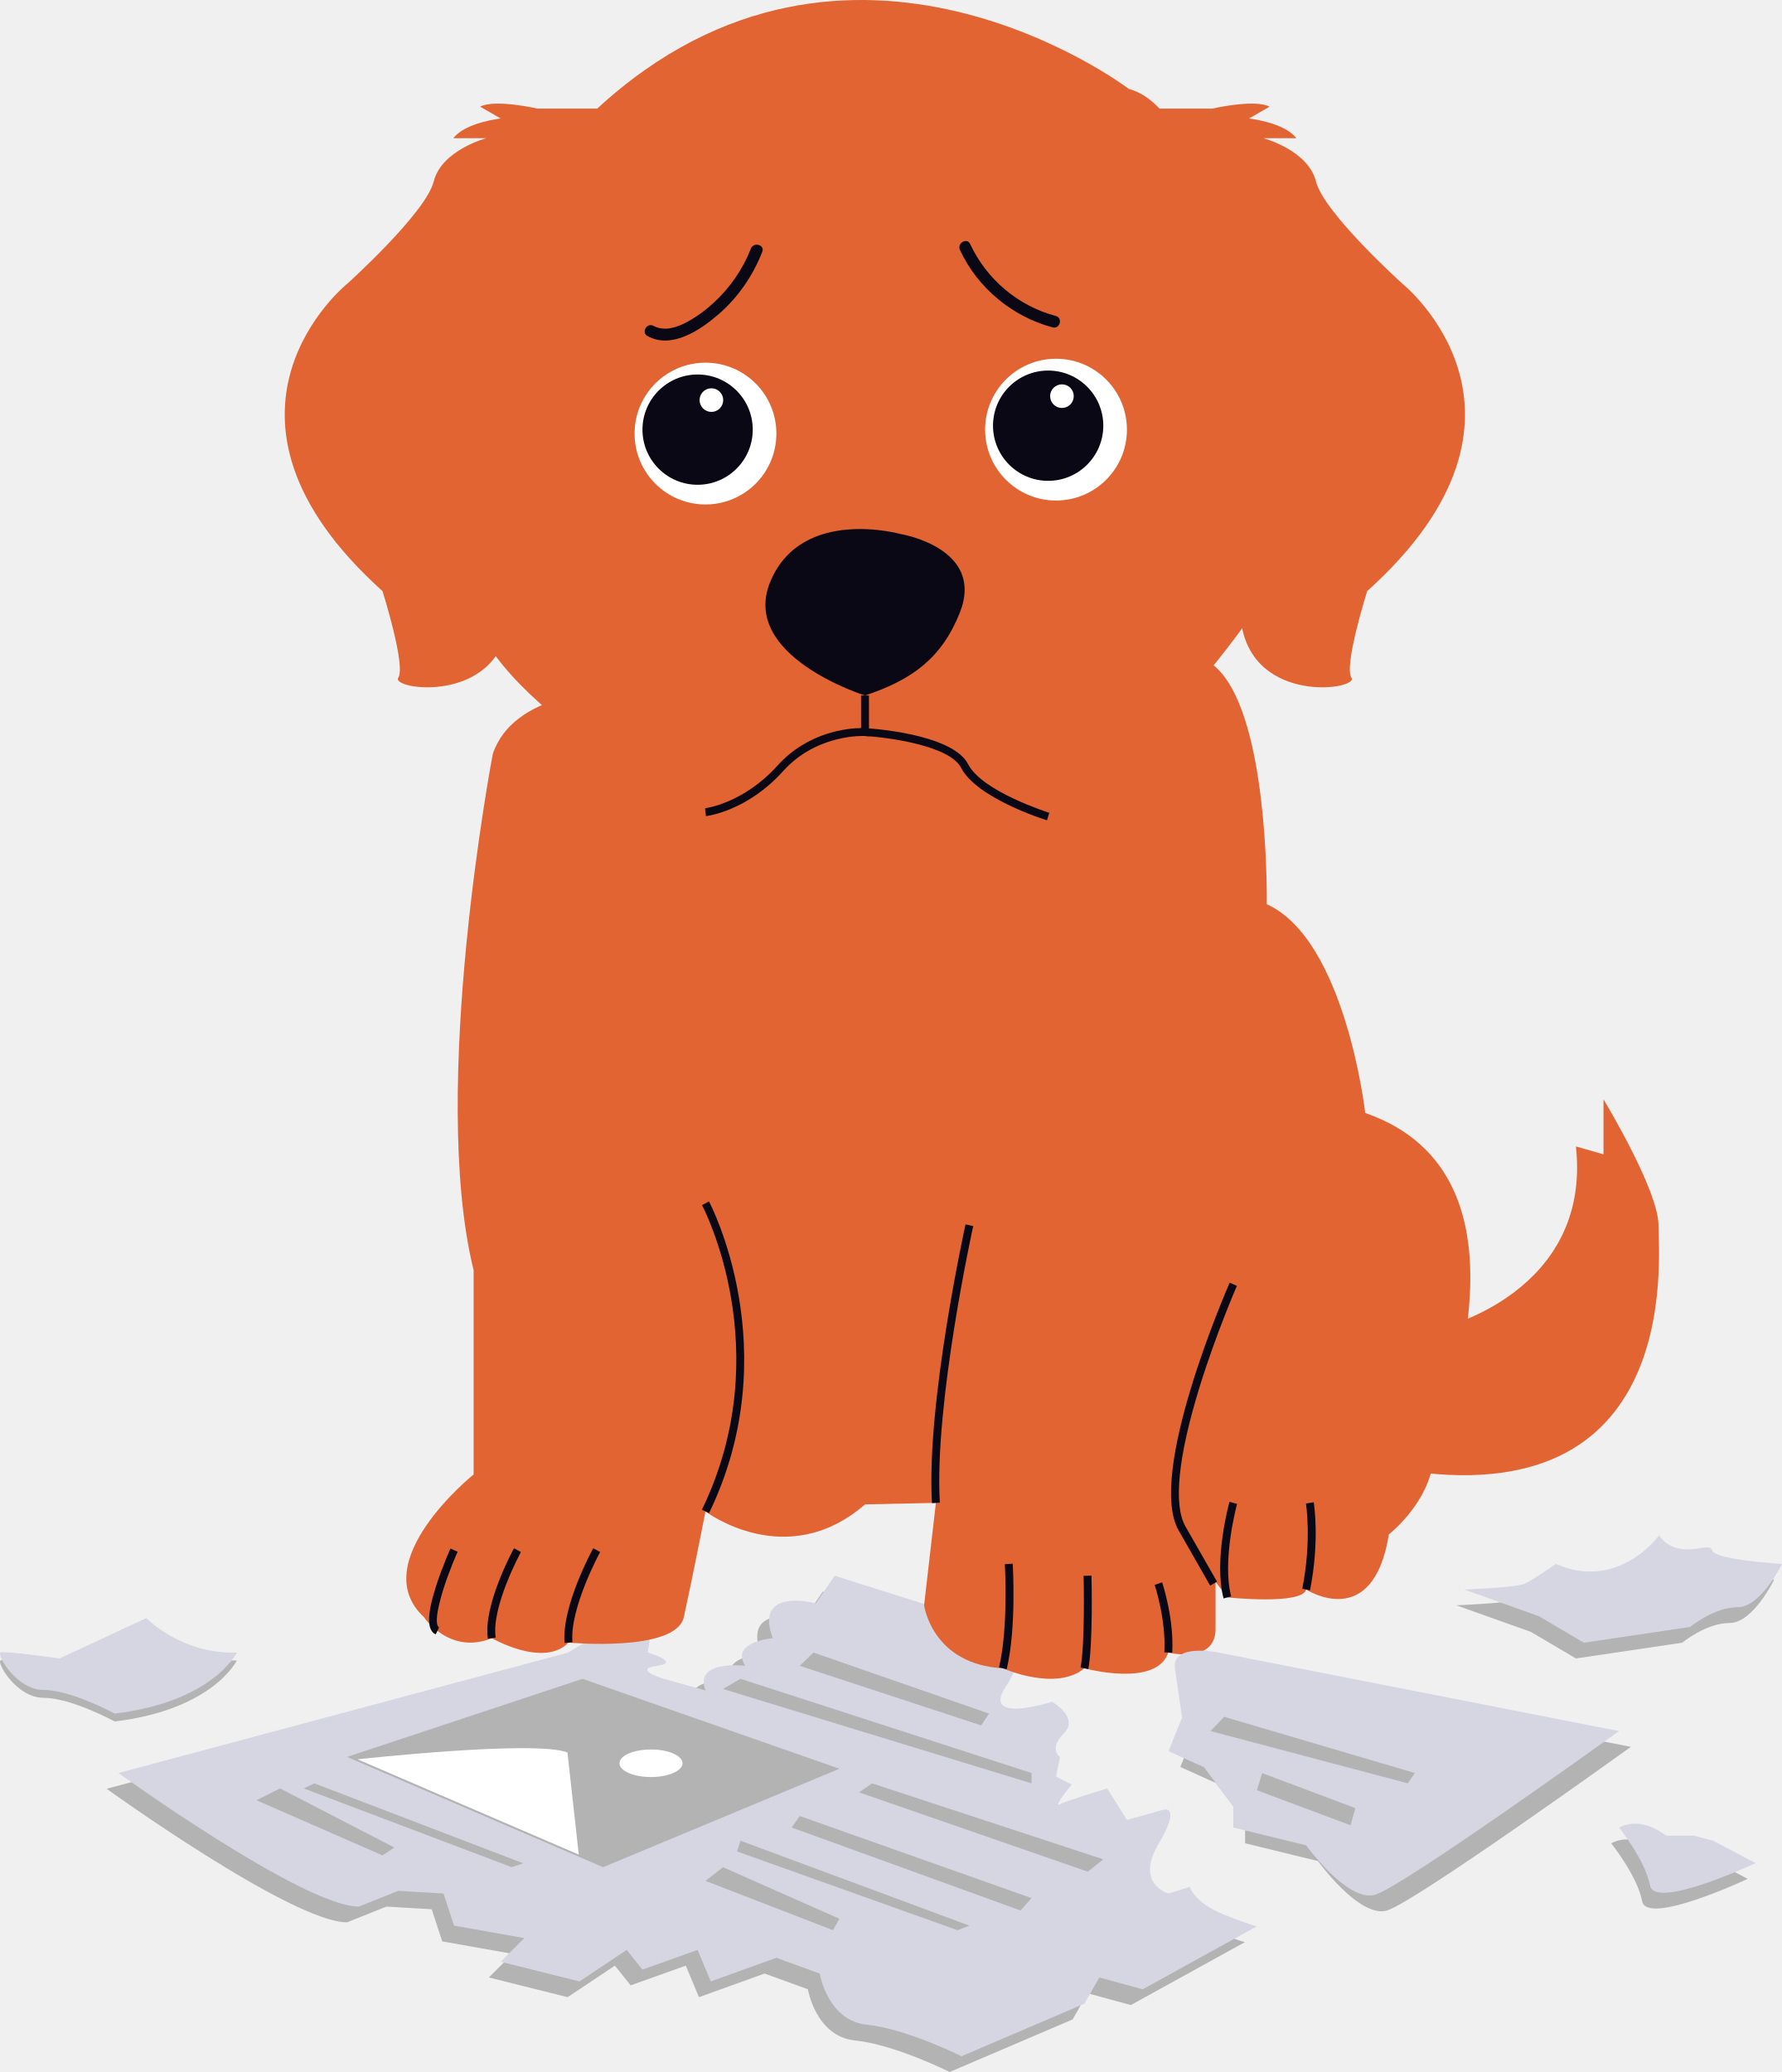
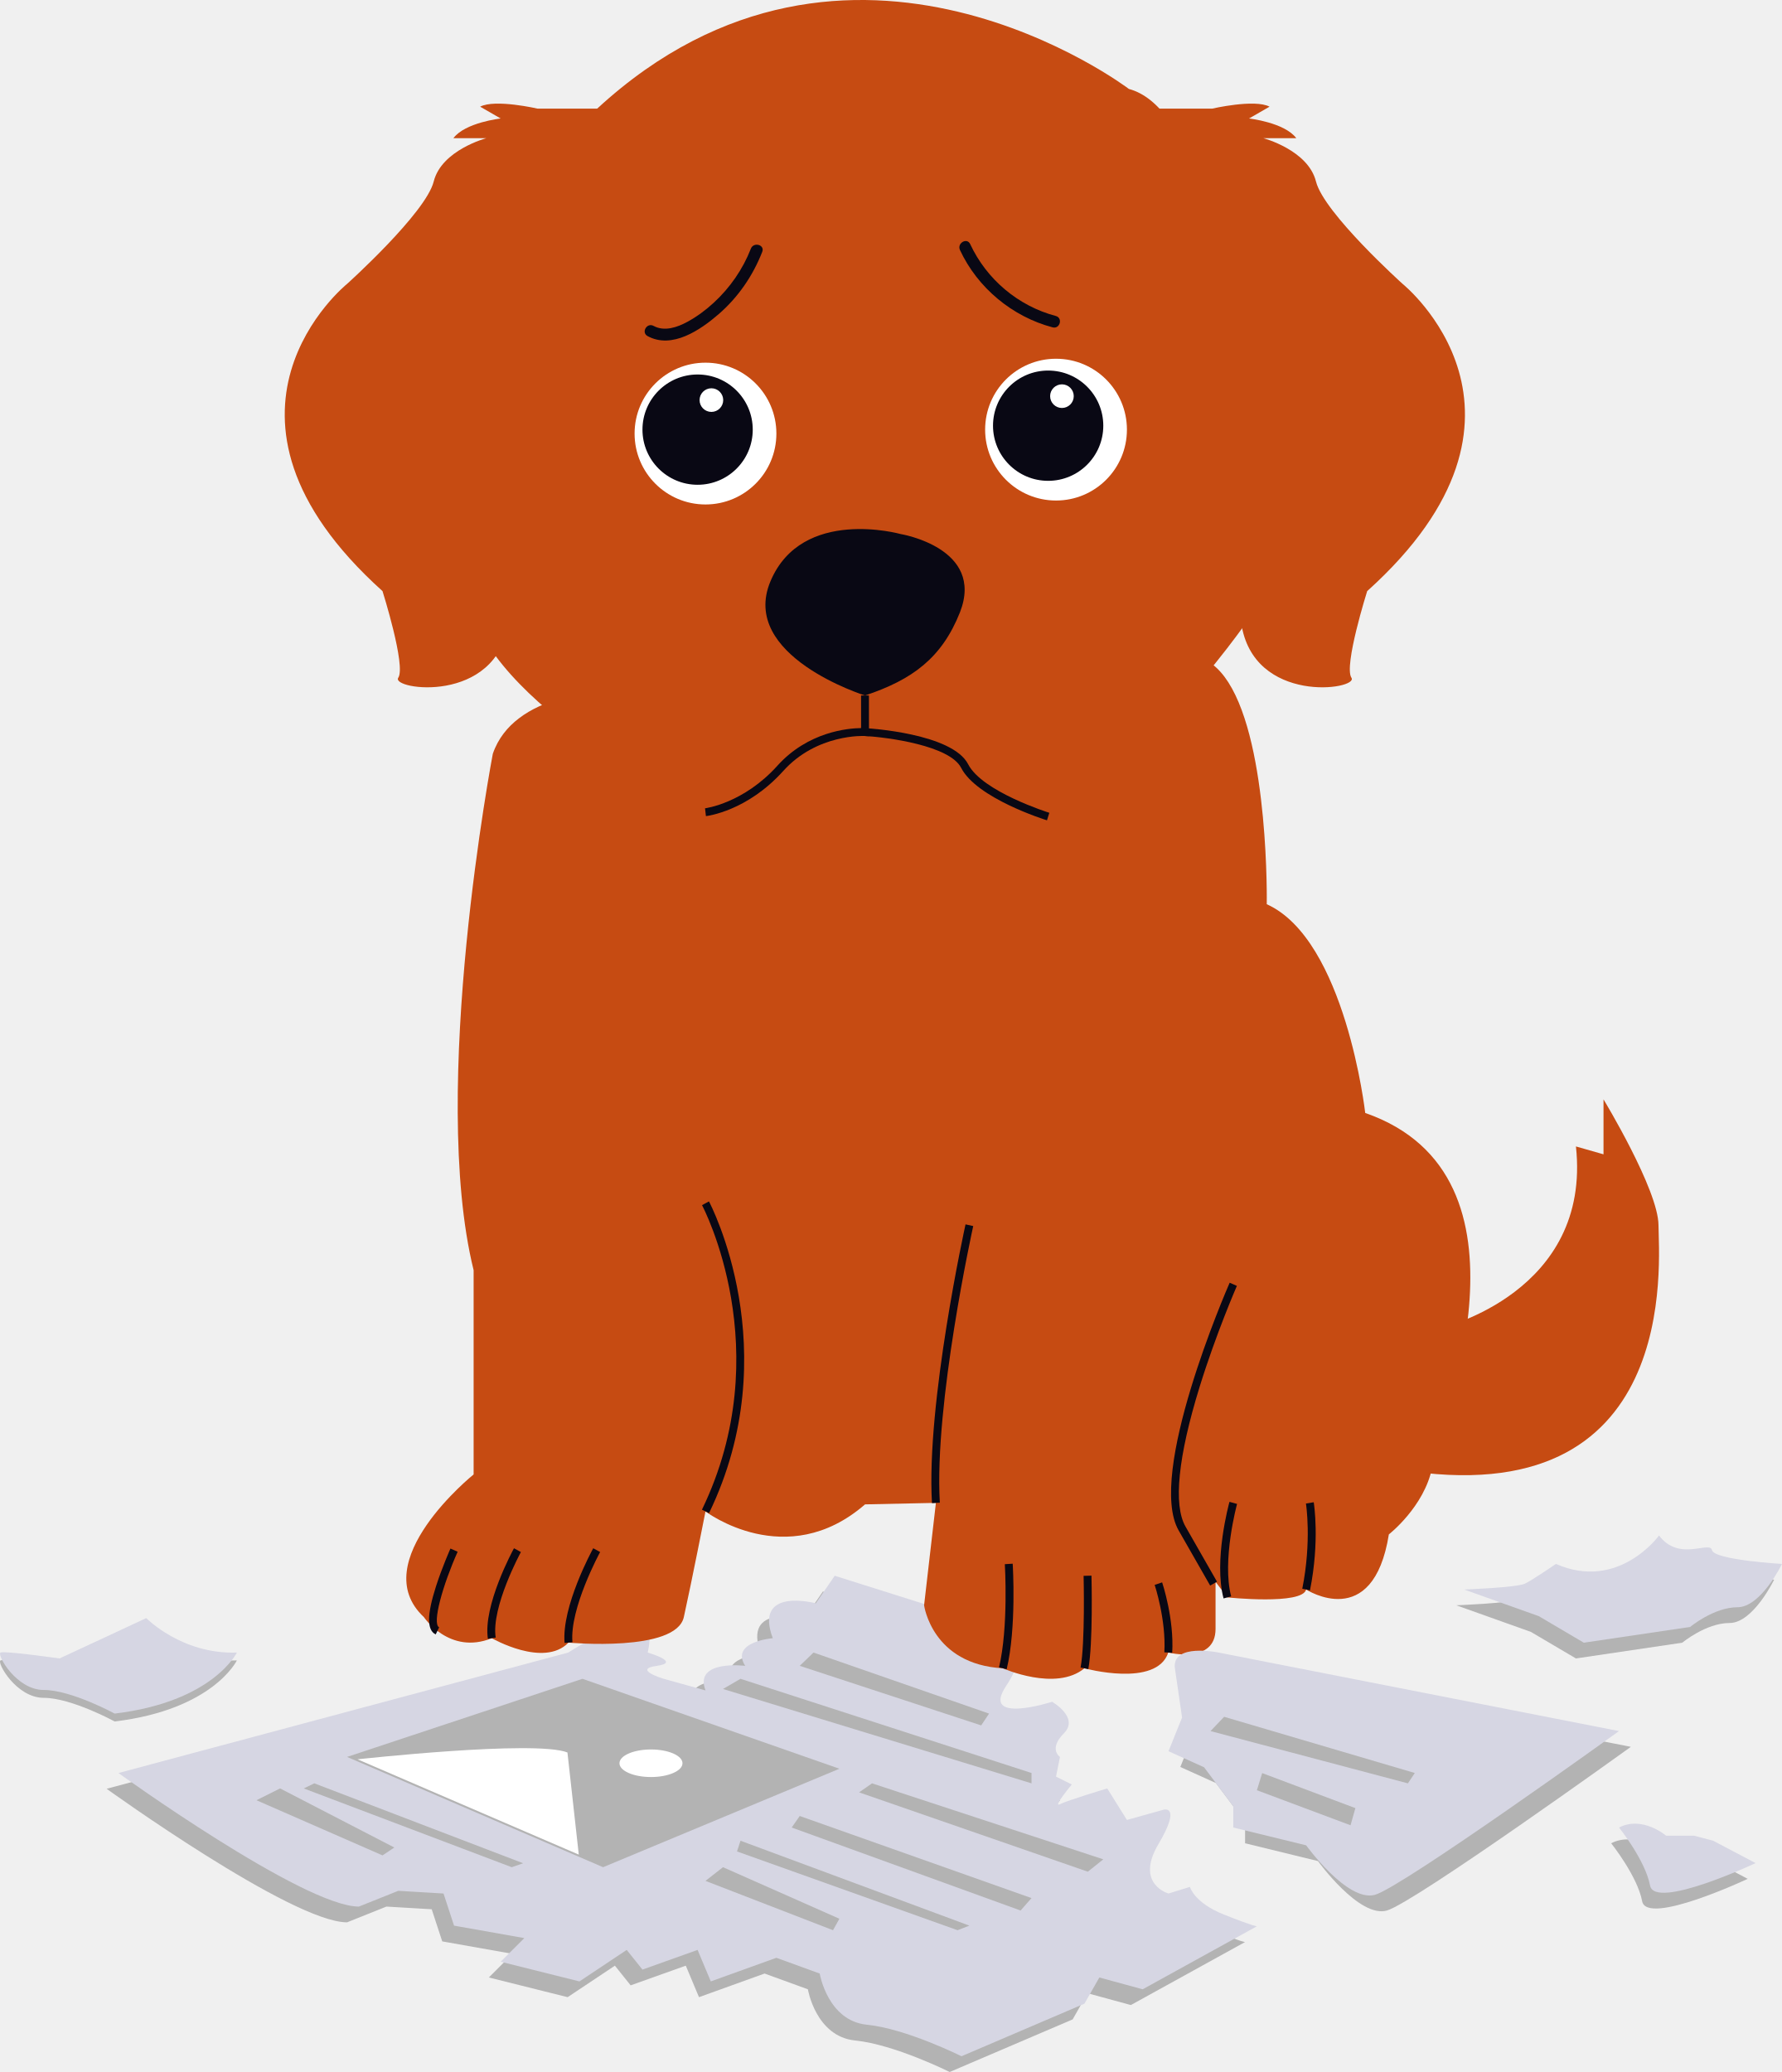
<svg xmlns="http://www.w3.org/2000/svg" width="645.278" height="750.325" viewBox="0 0 645.278 750.325" role="img" artist="Katerina Limpitsouni" source="https://undraw.co/">
  <path d="M38.61,647.762s67.097,48.366,87.065,48.366l14.262-5.705,16.389.969,3.811,11.635,25.439,4.512-8.557,8.557,28.525,7.131,17.115-11.41,5.705,7.131,19.967-7.131,4.777,11.41,23.748-8.557,15.689,5.705s2.852,17.115,17.115,18.541c14.262,1.426,34.23,11.41,34.23,11.41l44.52-19.043,5.399-9.482,15.689,4.279,41.361-22.82s-.918.126-11.869-4.216c-10.951-4.342-12.377-10.047-12.377-10.047l-7.764,2.395s-12.227-3.389-3.658-17.867c8.57-14.479,1.829-12.466,1.829-12.466l-13.227,3.692-7.131-11.41s-14.262,4.279-17.115,5.705,4.279-7.131,4.279-7.131l-5.705-2.852,1.426-7.131s-4.279-2.852,1.426-8.557-4.279-11.41-4.279-11.41c0,0-26.104,8.405-16.618-5.781,9.486-14.186,1.211-19.887,1.211-19.887l-63.301-19.972-6.866,9.984s-22.586-6.121-15.572,12.628c0,0-15.55,1.278-9.973,10.014,0,0-18.669-2.355-14.39,8.896l-15.112-4.201s-11.54-3.447-2.493-4.695-3.324-4.814-3.324-4.814c0,0,4.047-15.689-7.479-11.053-11.526,4.635-21.268,11.053-21.268,11.053l-162.898,43.627Z" fill="#b3b3b3" />
  <path d="M42.888,642.057s67.097,48.366,87.065,48.366l14.262-5.705,16.389.969,3.811,11.635,25.439,4.512-8.557,8.557,28.525,7.131,17.115-11.41,5.705,7.131,19.967-7.131,4.777,11.41,23.748-8.557,15.689,5.705s2.852,17.115,17.115,18.541,34.23,11.41,34.23,11.41l44.52-19.043,5.399-9.482,15.689,4.279,41.361-22.82s-.918.126-11.869-4.216-12.377-10.047-12.377-10.047l-7.764,2.395s-12.227-3.389-3.658-17.867c8.57-14.479,1.829-12.466,1.829-12.466l-13.227,3.692-7.131-11.41s-14.262,4.279-17.115,5.705c-2.852,1.426,4.279-7.131,4.279-7.131l-5.705-2.852,1.426-7.131s-4.279-2.852,1.426-8.557-4.279-11.41-4.279-11.41c0,0-26.104,8.405-16.618-5.781,9.486-14.186,1.211-19.887,1.211-19.887l-63.301-19.972-6.866,9.984s-22.586-6.121-15.572,12.628c0,0-15.55,1.278-9.973,10.014,0,0-18.669-2.355-14.39,8.896l-15.112-4.201s-11.54-3.447-2.493-4.695c9.047-1.248-3.324-4.814-3.324-4.814,0,0,4.047-15.689-7.479-11.053-11.526,4.635-21.268,11.053-21.268,11.053l-162.898,43.627Z" fill="#d6d6e3" />
-   <path d="M522.171,480.765s54.197-12.836,48.492-65.607l9.984,2.852v-19.895s19.851,32.731,19.909,45.568c.058,12.836,8.615,105.542-94.074,88.427l15.689-51.345Z" fill="#e16432" />
-   <path d="M229.79,38.629l-13.549.713h-21.565s-15.399-3.566-20.807-.713l7.428,4.279s-12.836,1.426-17.115,7.131h11.936s-16.215,4.279-19.067,15.689c-2.852,11.41-31.377,37.082-31.377,37.082,0,0-58.476,47.066,12.836,111.247,0,0,8.557,27.099,5.705,31.377s35.656,9.984,39.935-19.967c4.279-29.951,12.836-92.706,12.836-99.837s18.541-51.345,18.541-51.345" fill="#e16432" />
-   <path d="M403.792,38.629l13.549.713h21.565s15.399-3.566,20.807-.713l-7.428,4.279s12.836,1.426,17.115,7.131h-11.936s16.215,4.279,19.067,15.689c2.852,11.41,31.377,37.082,31.377,37.082,0,0,58.476,47.066-12.836,111.247,0,0-8.557,27.099-5.705,31.377,2.852,4.279-35.656,9.984-39.935-19.967-4.279-29.951-12.836-92.706-12.836-99.837s-18.541-51.345-18.541-51.345" fill="#e16432" />
-   <path d="M518.608,531.395c-2.852,14.262-15.689,24.246-15.689,24.246-5.705,35.656-29.951,19.967-29.951,19.967-1.426,5.705-28.525,2.852-28.525,2.852l-4.279-5.634v17.044c0,12.836-17.115,8.557-17.115,8.557-4.279,12.836-30.365,5.705-30.365,5.705-10.383,8.557-29.537,0-29.537,0-25.672-1.426-28.525-22.82-28.525-22.82l4.279-37.082-25.658.542c-28.525,24.774-57.777,2.553-57.777,2.553,0,0-4.992,25.43-7.844,38.266-2.852,12.836-41.761,9.242-41.761,9.242-8.956,9.242-27.769-1.598-27.769-1.598-15.346,6.204-24.603-7.644-24.603-7.644-21.394-19.967,18.013-51.659,18.013-51.659v-73.965c-16.217-65.736,6.946-186.981,6.946-186.981,1.911-5.619,5.419-9.77,9.399-12.808,9.314-7.174,21.208-8.329,21.208-8.329,0,0,194.026-17.115,222.551-14.262,5.392.542,9.714,4.079,13.165,9.47,14.875,23.148,13.934,80.384,13.934,80.384,28.525,12.836,35.656,75.591,35.656,75.591,65.607,22.82,27.099,114.1,24.246,128.362Z" fill="#e16432" />
-   <path d="M408.784,32.211s-101.263-77.017-192.543,7.131c0,0-63.468,157.6-39.222,194.682,24.246,37.082,95.883,68.576,95.883,68.576,0,0,46.16,10.1,89.238,0s90.144-78.56,90.144-78.56c0,0,1.426-179.707-43.5-191.83Z" fill="#e16432" />
+   <path d="M522.171,480.765s54.197-12.836,48.492-65.607l9.984,2.852v-19.895s19.851,32.731,19.909,45.568c.058,12.836,8.615,105.542-94.074,88.427l15.689-51.345Z" fill="#c64b12" />
+   <path d="M229.79,38.629l-13.549.713h-21.565s-15.399-3.566-20.807-.713l7.428,4.279s-12.836,1.426-17.115,7.131h11.936s-16.215,4.279-19.067,15.689c-2.852,11.41-31.377,37.082-31.377,37.082,0,0-58.476,47.066,12.836,111.247,0,0,8.557,27.099,5.705,31.377s35.656,9.984,39.935-19.967c4.279-29.951,12.836-92.706,12.836-99.837s18.541-51.345,18.541-51.345" fill="#c64b12" />
+   <path d="M403.792,38.629l13.549.713h21.565s15.399-3.566,20.807-.713l-7.428,4.279s12.836,1.426,17.115,7.131h-11.936s16.215,4.279,19.067,15.689c2.852,11.41,31.377,37.082,31.377,37.082,0,0,58.476,47.066-12.836,111.247,0,0-8.557,27.099-5.705,31.377,2.852,4.279-35.656,9.984-39.935-19.967-4.279-29.951-12.836-92.706-12.836-99.837s-18.541-51.345-18.541-51.345" fill="#c64b12" />
+   <path d="M518.608,531.395c-2.852,14.262-15.689,24.246-15.689,24.246-5.705,35.656-29.951,19.967-29.951,19.967-1.426,5.705-28.525,2.852-28.525,2.852l-4.279-5.634v17.044c0,12.836-17.115,8.557-17.115,8.557-4.279,12.836-30.365,5.705-30.365,5.705-10.383,8.557-29.537,0-29.537,0-25.672-1.426-28.525-22.82-28.525-22.82l4.279-37.082-25.658.542c-28.525,24.774-57.777,2.553-57.777,2.553,0,0-4.992,25.43-7.844,38.266-2.852,12.836-41.761,9.242-41.761,9.242-8.956,9.242-27.769-1.598-27.769-1.598-15.346,6.204-24.603-7.644-24.603-7.644-21.394-19.967,18.013-51.659,18.013-51.659v-73.965c-16.217-65.736,6.946-186.981,6.946-186.981,1.911-5.619,5.419-9.77,9.399-12.808,9.314-7.174,21.208-8.329,21.208-8.329,0,0,194.026-17.115,222.551-14.262,5.392.542,9.714,4.079,13.165,9.47,14.875,23.148,13.934,80.384,13.934,80.384,28.525,12.836,35.656,75.591,35.656,75.591,65.607,22.82,27.099,114.1,24.246,128.362Z" fill="#c64b12" />
+   <path d="M408.784,32.211s-101.263-77.017-192.543,7.131c0,0-63.468,157.6-39.222,194.682,24.246,37.082,95.883,68.576,95.883,68.576,0,0,46.16,10.1,89.238,0s90.144-78.56,90.144-78.56c0,0,1.426-179.707-43.5-191.83Z" fill="#c64b12" />
  <path d="M347.616,90.546c6.371,13.698,18.96,24.14,33.55,27.998,2.665.705,3.801-3.421,1.137-4.126-13.612-3.599-25.061-13.279-30.993-26.032-1.16-2.494-4.85-.324-3.695,2.16h0Z" fill="#090814" />
  <path d="M271.893,90.049c-2.909,7.467-7.576,14.184-13.469,19.603-2.882,2.65-6.076,5.024-9.521,6.895-3.648,1.982-8.317,3.607-12.242,1.468-2.419-1.318-4.581,2.375-2.16,3.695,8.845,4.821,19.117-2.228,25.699-7.92,7.061-6.106,12.436-13.922,15.819-22.604,1-2.567-3.136-3.679-4.126-1.137h0Z" fill="#090814" />
  <circle cx="382.398" cy="155.581" r="25.672" fill="#fff" />
  <circle cx="379.546" cy="154.155" r="19.967" fill="#090814" />
  <circle cx="384.538" cy="143.458" r="4.279" fill="#fff" />
  <circle cx="255.463" cy="157.007" r="25.672" fill="#fff" />
  <circle cx="252.61" cy="155.581" r="19.967" fill="#090814" />
  <circle cx="257.602" cy="144.884" r="4.279" fill="#fff" />
  <path d="M313.226,251.853s-45.64-14.262-34.23-41.361c11.41-27.099,47.066-17.115,47.066-17.115,0,0,30.664,4.992,21.555,28.34-6.579,16.587-17.276,24.431-34.391,30.136Z" fill="#090814" />
  <path d="M255.624,295.538l-.325-2.833c.138-.017,13.916-1.769,26.202-15.42,11.101-12.333,25.606-13.576,30.308-13.634l-.01-11.796,2.852-.003.013,14.762-1.515-.092c-.174-.011-17.329-.882-29.528,12.67-13.048,14.498-27.394,16.276-27.997,16.345Z" fill="#090814" />
  <path d="M379.123,297.059c-1.036-.323-25.458-8.024-31.084-19.005-4.139-8.078-26.583-11.062-34.883-11.531l.162-2.847c1.284.072,31.535,1.904,37.259,13.077,5.087,9.927,29.15,17.506,29.393,17.582l-.847,2.724Z" fill="#090814" />
  <path d="M256.747,547.943l-2.568-1.242c27.859-57.578.312-109.765.031-110.285l2.507-1.359c.29.533,28.544,53.956.031,112.886Z" fill="#090814" />
  <path d="M337.475,544.317c-2.127-36.149,12.012-100.3,12.154-100.943l2.786.618c-.142.641-14.196,64.405-12.092,100.158l-2.847.167Z" fill="#090814" />
  <path d="M438.21,574.179l-11.41-19.967c-11.631-20.356,17.238-86.884,18.473-89.706l2.613,1.142c-.074.171-7.532,17.286-13.501,36.599-7.805,25.26-9.571,42.74-5.109,50.55l11.41,19.967-2.476,1.415Z" fill="#090814" />
  <path d="M474.363,575.891l-2.797-.56c3.467-17.336,1.352-30.734,1.33-30.866l2.815-.462c.093.564,2.227,14.012-1.348,31.889Z" fill="#090814" />
  <path d="M443.061,578.827c-3.623-13.764,1.907-34.113,2.144-34.972l2.749.758c-.056.203-5.56,20.473-2.135,33.488l-2.758.727Z" fill="#090814" />
  <path d="M364.531,604.466l-2.774-.66c3.474-14.593,2.117-37.151,2.103-37.376l2.847-.178c.059.94,1.398,23.204-2.176,38.215Z" fill="#090814" />
  <path d="M394.091,604.398l-2.805-.524c1.685-9.017,1.103-32.978,1.096-33.219l2.852-.072c.025.996.596,24.504-1.143,33.815Z" fill="#090814" />
  <path d="M424.47,598.514l-2.847-.167c.688-11.714-3.465-24.298-3.507-24.423l2.705-.905c.18.535,4.371,13.239,3.649,25.496Z" fill="#090814" />
  <path d="M204.442,594.954c-1.132-13.147,9.902-33.435,10.371-34.293l2.502,1.372c-.111.203-11.09,20.389-10.031,32.675l-2.841.245Z" fill="#090814" />
  <path d="M176.676,593.446c-1.837-11.956,8.981-31.936,9.442-32.781l2.504,1.368c-.109.198-10.817,19.977-9.127,30.982l-2.819.432Z" fill="#090814" />
  <path d="M157.762,591.871c-3.223-1.585-3.187-7.116.113-17.405,2.229-6.949,5.211-13.634,5.24-13.7l2.605,1.164c-5.322,11.892-9.382,26.06-6.698,27.38l-1.259,2.56Z" fill="#090814" />
  <path d="M52.95,588.803s12.896,13.193,32.826,12.48c0,0-8.595,17.828-44.251,22.107,0,0-15.689-8.557-25.672-8.557s-17.086-12.836-15.674-13.549,21.379,2.139,21.379,2.139l31.392-14.619Z" fill="#b3b3b3" />
  <path d="M52.95,585.951s12.896,13.193,32.826,12.48c0,0-8.595,17.828-44.251,22.107,0,0-15.689-8.557-25.672-8.557s-17.086-12.836-15.674-13.549,21.379,2.139,21.379,2.139l31.392-14.619Z" fill="#d6d6e3" />
  <polygon points="125.674 636.226 210.925 607.939 303.955 640.505 218.38 676.161 125.674 636.226" fill="#b3b3b3" />
  <polygon points="289.59 603.244 294.577 598.43 358.152 620.537 355.3 624.816 289.59 603.244" fill="#b3b3b3" />
  <polygon points="261.802 611.623 268.14 607.939 373.526 642.05 373.526 645.797 261.802 611.623" fill="#b3b3b3" />
  <polygon points="311.086 649.062 315.768 645.797 399.513 673.308 393.913 677.792 311.086 649.062" fill="#b3b3b3" />
  <polygon points="286.682 661.794 289.59 657.619 373.526 687.349 369.562 691.849 286.682 661.794" fill="#b3b3b3" />
  <polygon points="266.873 670.456 268.14 666.573 351.021 697.322 346.742 698.981 266.873 670.456" fill="#b3b3b3" />
  <polygon points="255.463 681.116 261.802 676.161 303.955 694.828 301.641 698.981 255.463 681.116" fill="#b3b3b3" />
  <polygon points="109.986 647.636 113.824 645.797 189.449 674.734 185.294 676.161 109.986 647.636" fill="#b3b3b3" />
  <polygon points="92.871 651.914 101.428 647.636 142.789 669.029 138.511 671.882 92.871 651.914" fill="#b3b3b3" />
  <path d="M429.725,609.84l2.592,17.828-4.912,12.199,12.886,5.817,10.567,14.128v7.687l26.386,6.441s14.976,20.762,24.959,17.909c9.984-2.852,88.349-59.277,88.349-59.277l-145.017-28.437s-16.976-3.566-15.81,5.705Z" fill="#b3b3b3" />
  <path d="M425.446,604.135l2.592,17.828-4.912,12.199,12.886,5.817,10.567,14.128v7.687l26.386,6.441s14.976,20.762,24.959,17.909,88.349-59.277,88.349-59.277l-145.017-28.437s-16.976-3.566-15.81,5.705Z" fill="#d6d6e3" />
  <polygon points="438.347 626.868 443.268 621.696 512.31 642.05 509.817 645.797 438.347 626.868" fill="#b3b3b3" />
  <polygon points="455.137 648.29 457.046 642.085 490.793 654.767 489.041 660.979 455.137 648.29" fill="#b3b3b3" />
  <path d="M597.9,561.749s-14.625,20.28-37.333,10.296c0,0-8.288,5.705-11.219,7.131s-22.023,2.139-22.023,2.139l27.009,9.627,16.329,9.627,38.509-5.705s8.557-7.131,17.115-7.131,16.139-15.689,16.139-15.689c0,0-24.571-1.426-25.347-4.992-.776-3.566-11.909,4.368-19.178-5.304Z" fill="#b3b3b3" />
  <path d="M594.64,688.482c1.695,9.073,38.228-8.102,38.228-8.102l-15.374-8.102-6.896-1.822h-10.14s-8.557-7.339-17.036-2.956c0,0,9.524,11.91,11.219,20.982Z" fill="#b3b3b3" />
  <path d="M600.752,556.044s-14.625,20.28-37.333,10.296c0,0-8.288,5.705-11.219,7.131s-22.023,2.139-22.023,2.139l27.009,9.627,16.329,9.627,38.509-5.705s8.557-7.131,17.115-7.131,16.139-15.689,16.139-15.689c0,0-24.571-1.426-25.347-4.992-.776-3.566-11.909,4.368-19.178-5.304Z" fill="#d6d6e3" />
  <path d="M597.493,682.777c1.695,9.073,38.228-8.102,38.228-8.102l-15.374-8.102-6.896-1.822h-10.14s-8.557-7.339-17.036-2.956c0,0,9.524,11.91,11.219,20.982Z" fill="#d6d6e3" />
  <path d="M129.471,637.094s64.294-7.098,76.004-2.479l4.108,36.989-80.112-34.51Z" fill="#fff" />
  <ellipse cx="235.726" cy="638.52" rx="11.41" ry="4.992" fill="#fff" />
</svg>
